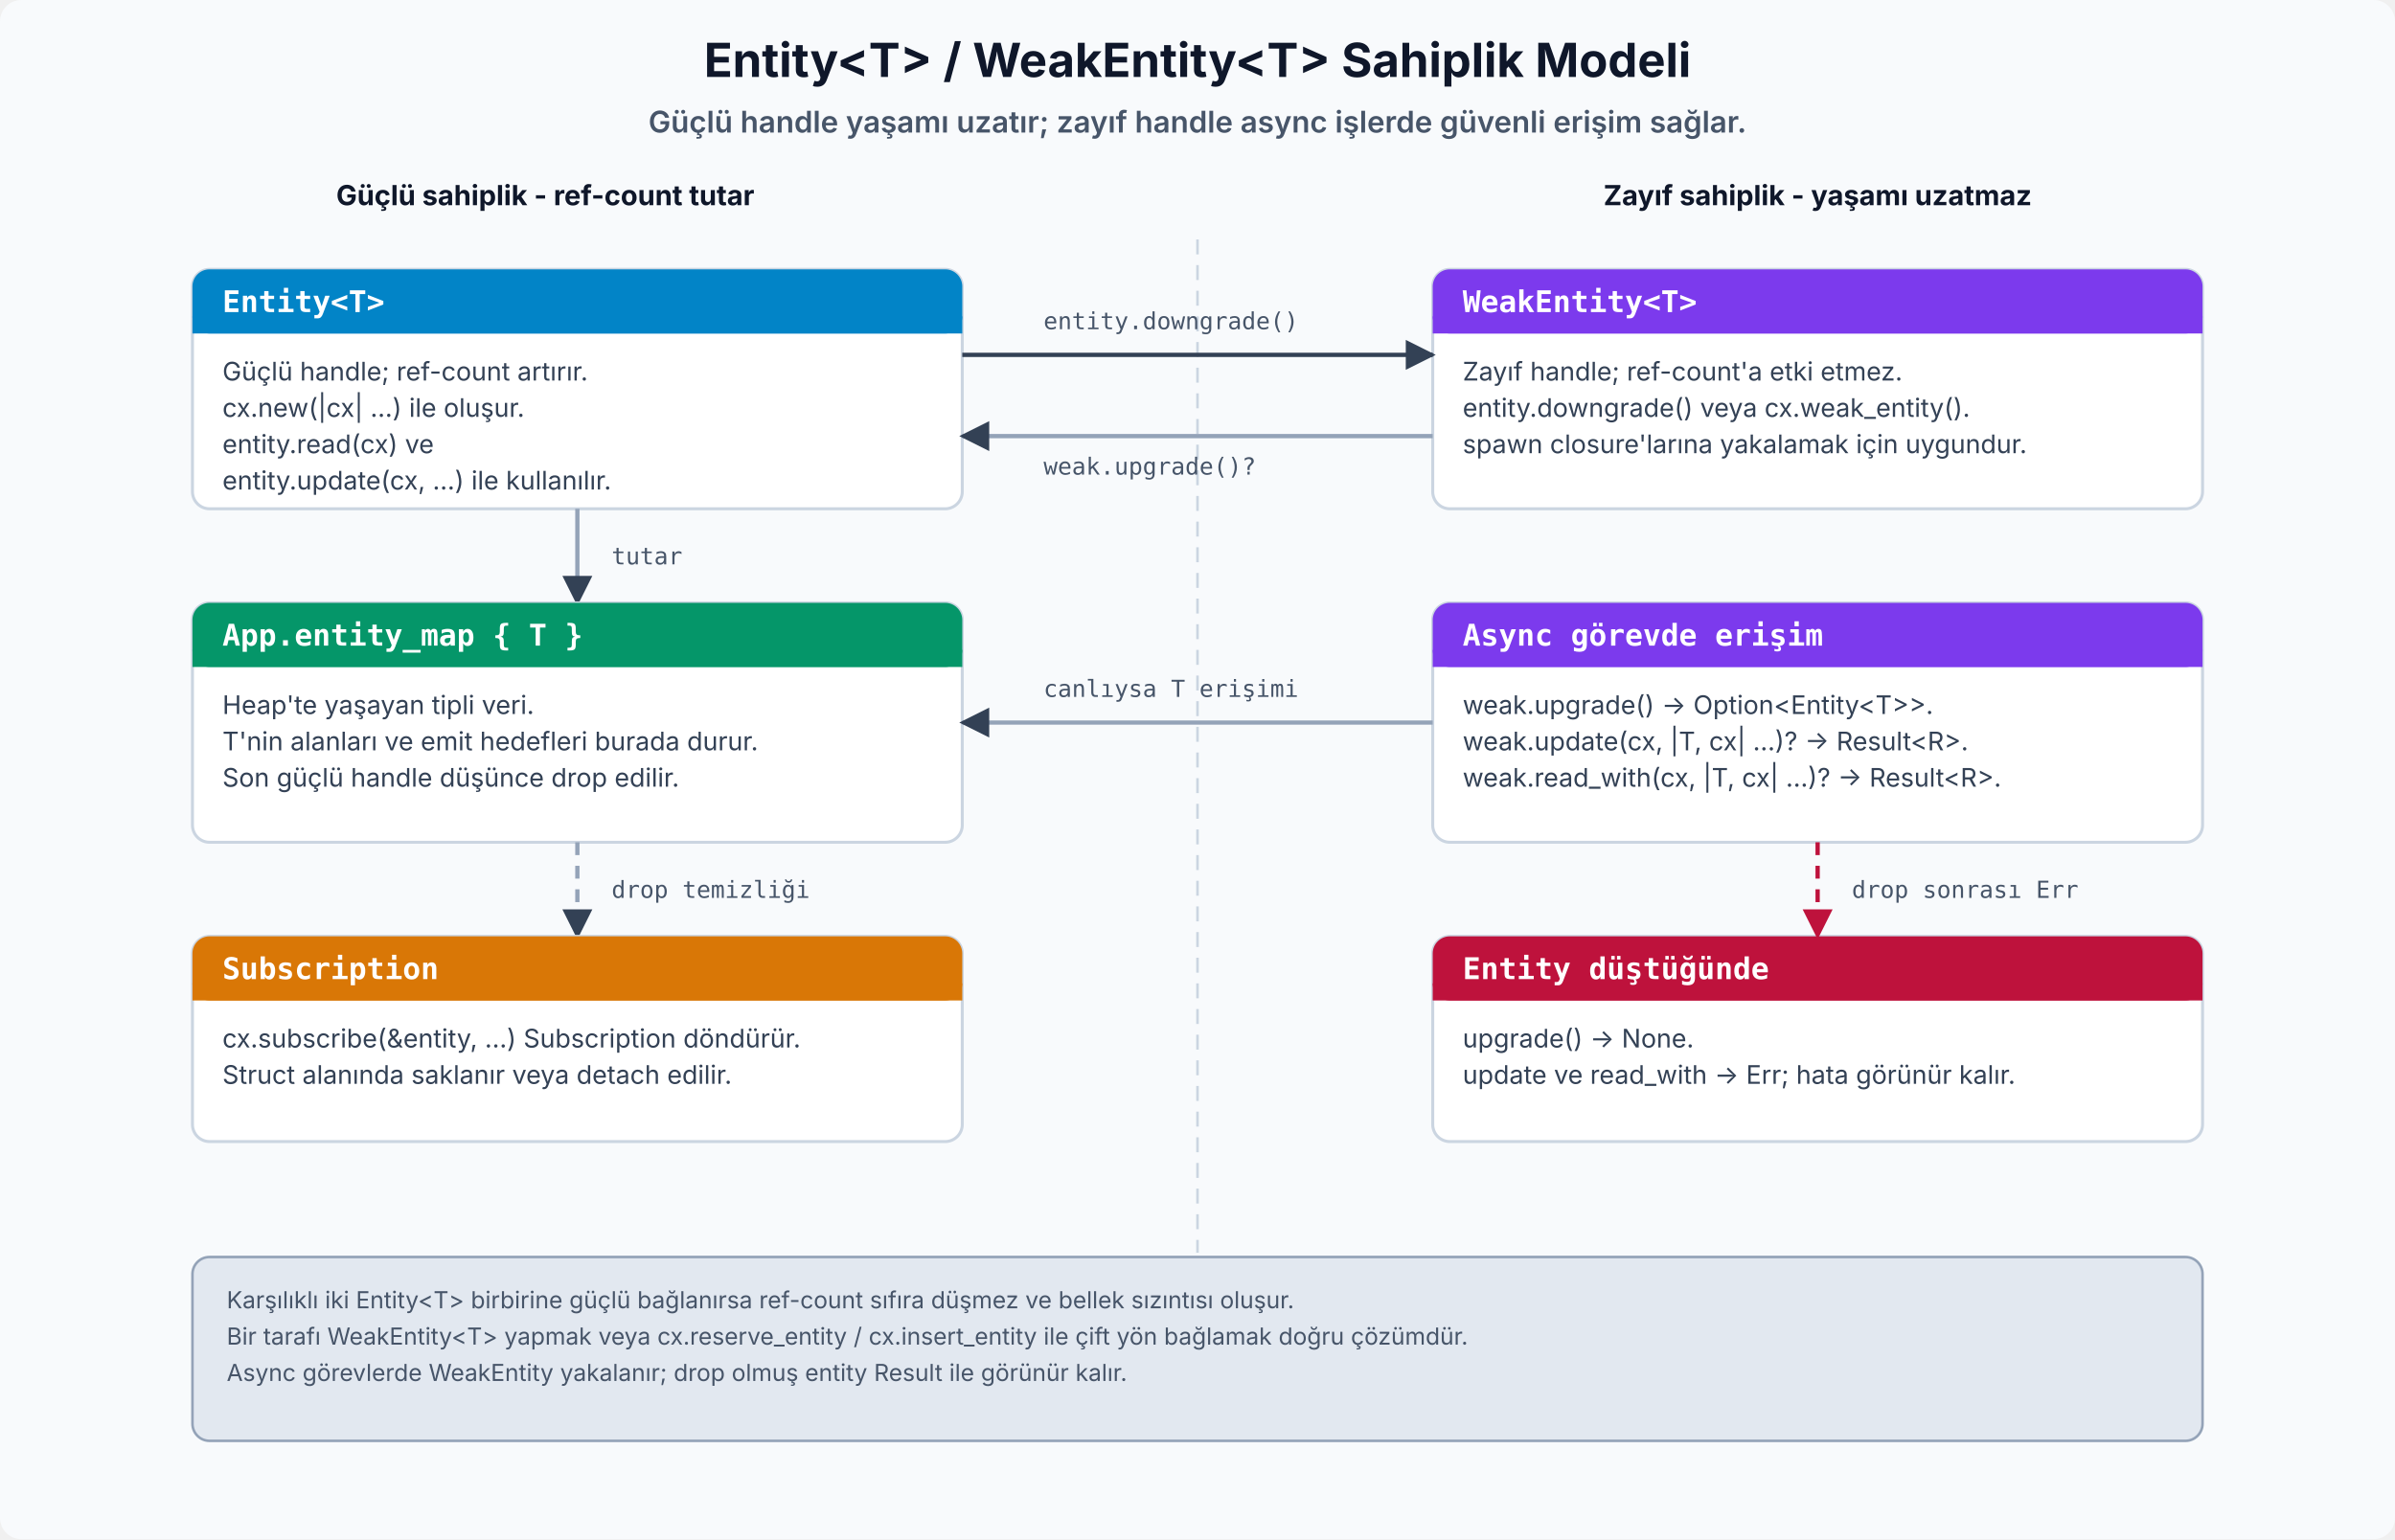
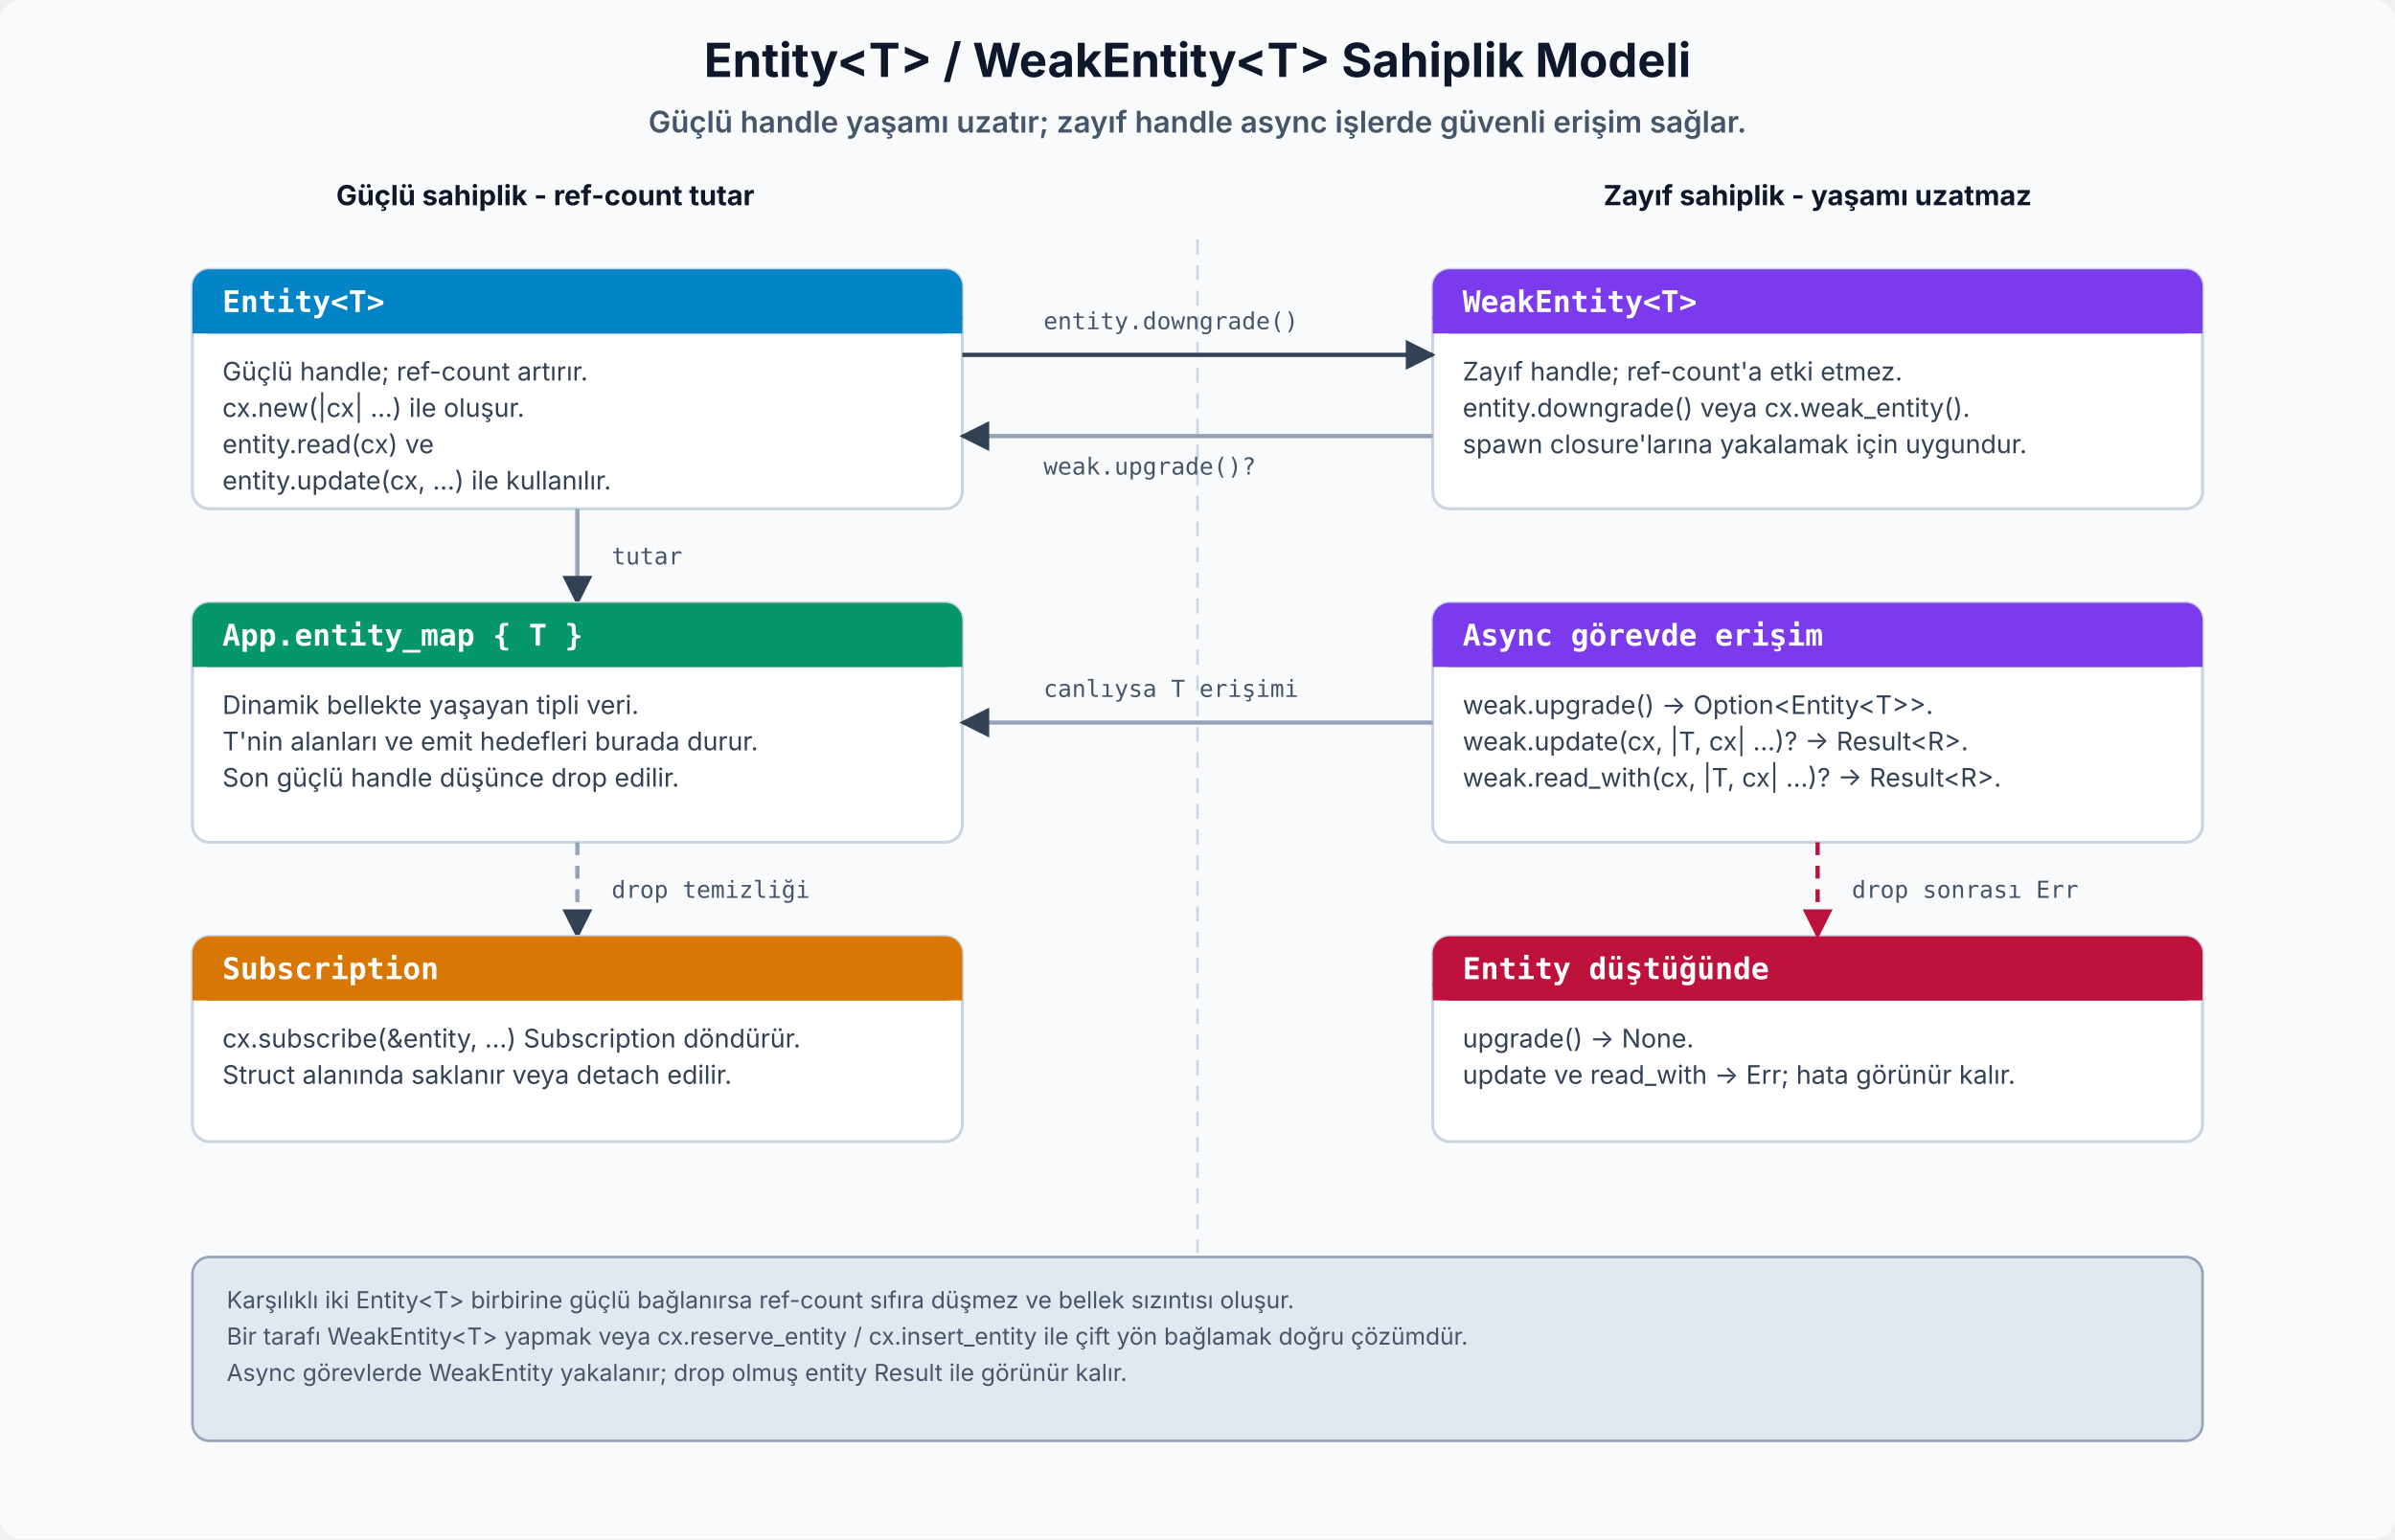
<svg xmlns="http://www.w3.org/2000/svg" viewBox="0 0 1120 720">
  <defs>
    <marker id="arrow" viewBox="0 0 10 10" refX="9" refY="5" markerWidth="7" markerHeight="7" orient="auto-start-reverse">
      <path d="M 0 0 L 10 5 L 0 10 z" fill="#334155" />
    </marker>
    <marker id="arrowRed" viewBox="0 0 10 10" refX="9" refY="5" markerWidth="7" markerHeight="7" orient="auto-start-reverse">
      <path d="M 0 0 L 10 5 L 0 10 z" fill="#be123c" />
    </marker>
    <style>
      .title { font: 700 22px system-ui, -apple-system, "Segoe UI", sans-serif; fill: #0f172a; }
      .subtitle { font: 600 14px system-ui, -apple-system, "Segoe UI", sans-serif; fill: #475569; }
      .cardTitle { font: 700 14px ui-monospace, SFMono-Regular, Menlo, Consolas, monospace; fill: #fff; }
      .label { font: 700 13px system-ui, -apple-system, "Segoe UI", sans-serif; fill: #0f172a; }
      .body { font: 12px system-ui, -apple-system, "Segoe UI", sans-serif; fill: #334155; }
      .small { font: 11px system-ui, -apple-system, "Segoe UI", sans-serif; fill: #475569; }
      .mono { font: 12px ui-monospace, SFMono-Regular, Menlo, Consolas, monospace; fill: #0f172a; }
      .monoSmall { font: 11px ui-monospace, SFMono-Regular, Menlo, Consolas, monospace; fill: #334155; }
      .softTitle { font: 700 13px system-ui, -apple-system, "Segoe UI", sans-serif; fill: #0f172a; }
      .edge { font: 11px ui-monospace, SFMono-Regular, Menlo, Consolas, monospace; fill: #475569; }
      .arrow { stroke: #334155; stroke-width: 2; fill: none; marker-end: url(#arrow); }
      .arrowSoft { stroke: #94a3b8; stroke-width: 2; fill: none; marker-end: url(#arrow); }
      .arrowDash { stroke: #94a3b8; stroke-width: 2; fill: none; stroke-dasharray: 6 5; marker-end: url(#arrow); }
      .arrowRed { stroke: #be123c; stroke-width: 2; fill: none; stroke-dasharray: 6 5; marker-end: url(#arrowRed); }
      .card { fill: #fff; stroke: #cbd5e1; stroke-width: 1.4; }
      .panel { fill: #fff; stroke: #cbd5e1; stroke-width: 1.2; }
    </style>
  </defs>
  <rect width="100%" height="100%" rx="10" fill="#f8fafc" />
  <text x="560" y="36" text-anchor="middle" class="title">Entity&lt;T&gt; / WeakEntity&lt;T&gt; Sahiplik Modeli</text>
  <text x="560" y="62" text-anchor="middle" class="subtitle">Güçlü handle yaşamı uzatır; zayıf handle async işlerde güvenli erişim sağlar.</text>
  <text x="255" y="96" text-anchor="middle" class="label">Güçlü sahiplik - ref-count tutar</text>
  <text x="850" y="96" text-anchor="middle" class="label">Zayıf sahiplik - yaşamı uzatmaz</text>
  <line x1="560" y1="112" x2="560" y2="586" stroke="#cbd5e1" stroke-width="1.2" stroke-dasharray="7 5" />
  <rect x="90" y="126" width="360" height="112" rx="8" class="card" />
  <rect x="90" y="126" width="360" height="30" rx="8" fill="#0284c7" />
  <path d="M 90 148 H 450 V 156 H 90 Z" fill="#0284c7" />
  <text x="104" y="146" class="cardTitle">Entity&lt;T&gt;</text>
  <text x="104" y="178" class="body">Güçlü handle; ref-count artırır.</text>
  <text x="104" y="195" class="body">cx.new(|cx| ...) ile oluşur.</text>
  <text x="104" y="212" class="body">entity.read(cx) ve</text>
  <text x="104" y="229" class="body">entity.update(cx, ...) ile kullanılır.</text>
  <path d="M 270 238 L 270 282" class="arrowSoft" />
  <text x="286" y="264" class="edge">tutar</text>
  <rect x="90" y="282" width="360" height="112" rx="8" class="card" />
  <rect x="90" y="282" width="360" height="30" rx="8" fill="#059669" />
  <path d="M 90 304 H 450 V 312 H 90 Z" fill="#059669" />
  <text x="104" y="302" class="cardTitle">App.entity_map { T }</text>
-   <text x="104" y="334" class="body">Heap'te yaşayan tipli veri.</text>
+   <text x="104" y="334" class="body">Dinamik bellekte yaşayan tipli veri.</text>
  <text x="104" y="351" class="body">T'nin alanları ve emit hedefleri burada durur.</text>
  <text x="104" y="368" class="body">Son güçlü handle düşünce drop edilir.</text>
  <path d="M 270 394 L 270 438" class="arrowDash" />
  <text x="286" y="420" class="edge">drop temizliği</text>
  <rect x="90" y="438" width="360" height="96" rx="8" class="card" />
  <rect x="90" y="438" width="360" height="30" rx="8" fill="#d97706" />
  <path d="M 90 460 H 450 V 468 H 90 Z" fill="#d97706" />
  <text x="104" y="458" class="cardTitle">Subscription</text>
  <text x="104" y="490" class="body">cx.subscribe(&amp;entity, ...) Subscription döndürür.</text>
  <text x="104" y="507" class="body">Struct alanında saklanır veya detach edilir.</text>
  <rect x="670" y="126" width="360" height="112" rx="8" class="card" />
  <rect x="670" y="126" width="360" height="30" rx="8" fill="#7c3aed" />
  <path d="M 670 148 H 1030 V 156 H 670 Z" fill="#7c3aed" />
  <text x="684" y="146" class="cardTitle">WeakEntity&lt;T&gt;</text>
  <text x="684" y="178" class="body">Zayıf handle; ref-count'a etki etmez.</text>
  <text x="684" y="195" class="body">entity.downgrade() veya cx.weak_entity().</text>
  <text x="684" y="212" class="body">spawn closure'larına yakalamak için uygundur.</text>
  <rect x="670" y="282" width="360" height="112" rx="8" class="card" />
  <rect x="670" y="282" width="360" height="30" rx="8" fill="#7c3aed" />
  <path d="M 670 304 H 1030 V 312 H 670 Z" fill="#7c3aed" />
  <text x="684" y="302" class="cardTitle">Async görevde erişim</text>
  <text x="684" y="334" class="body">weak.upgrade() -&gt; Option&lt;Entity&lt;T&gt;&gt;.</text>
  <text x="684" y="351" class="body">weak.update(cx, |T, cx| ...)? -&gt; Result&lt;R&gt;.</text>
  <text x="684" y="368" class="body">weak.read_with(cx, |T, cx| ...)? -&gt; Result&lt;R&gt;.</text>
  <rect x="670" y="438" width="360" height="96" rx="8" class="card" />
  <rect x="670" y="438" width="360" height="30" rx="8" fill="#be123c" />
  <path d="M 670 460 H 1030 V 468 H 670 Z" fill="#be123c" />
  <text x="684" y="458" class="cardTitle">Entity düştüğünde</text>
  <text x="684" y="490" class="body">upgrade() -&gt; None.</text>
  <text x="684" y="507" class="body">update ve read_with -&gt; Err; hata görünür kalır.</text>
  <path d="M 450 166 L 670 166" class="arrow" />
  <text x="488" y="154" class="edge">entity.downgrade()</text>
  <path d="M 670 204 L 450 204" class="arrowSoft" />
  <text x="488" y="222" class="edge">weak.upgrade()?</text>
  <path d="M 670 338 C 560 338 560 338 450 338" class="arrowSoft" />
  <text x="488" y="326" class="edge">canlıysa T erişimi</text>
  <path d="M 850 394 L 850 438" class="arrowRed" />
  <text x="866" y="420" class="edge">drop sonrası Err</text>
  <rect x="90" y="588" width="940" height="86" rx="8" fill="#e2e8f0" stroke="#94a3b8" stroke-width="1.2" />
  <text x="106" y="612" text-anchor="start" class="small">Karşılıklı iki Entity&lt;T&gt; birbirine güçlü bağlanırsa ref-count sıfıra düşmez ve bellek sızıntısı oluşur.</text>
  <text x="106" y="629" text-anchor="start" class="small">Bir tarafı WeakEntity&lt;T&gt; yapmak veya cx.reserve_entity / cx.insert_entity ile çift yön bağlamak doğru çözümdür.</text>
  <text x="106" y="646" text-anchor="start" class="small">Async görevlerde WeakEntity yakalanır; drop olmuş entity Result ile görünür kalır.</text>
</svg>
